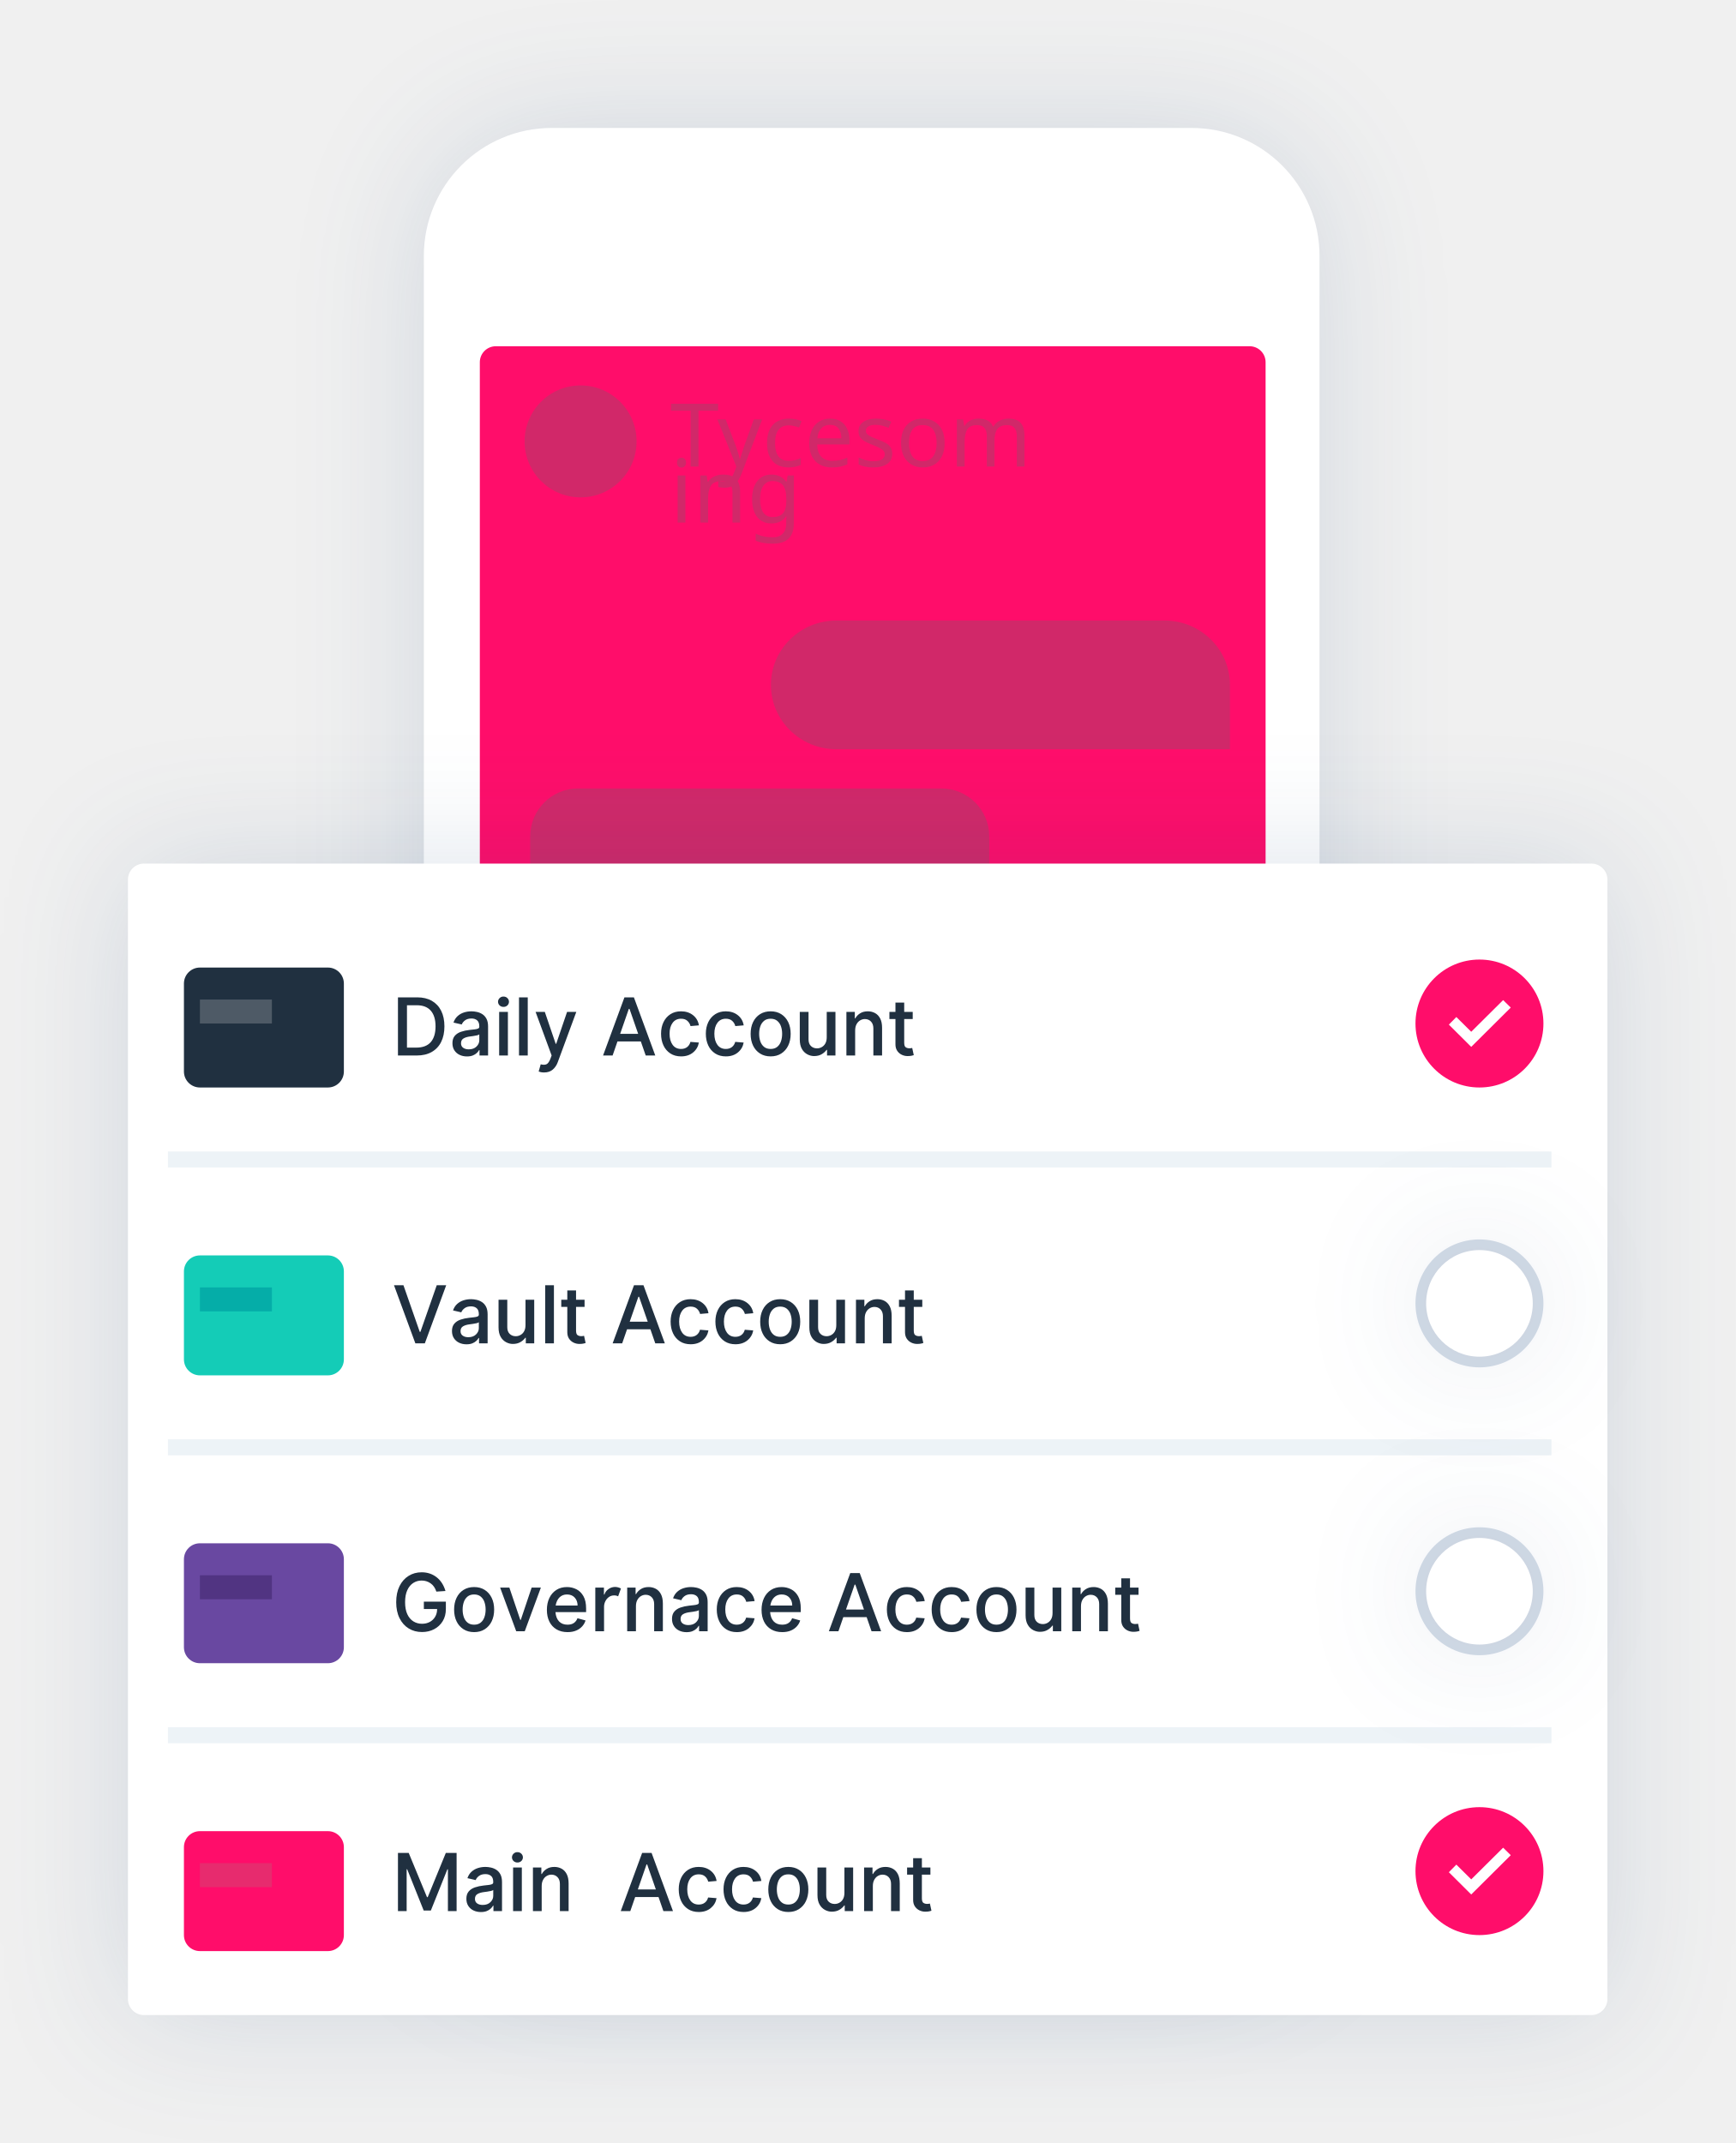
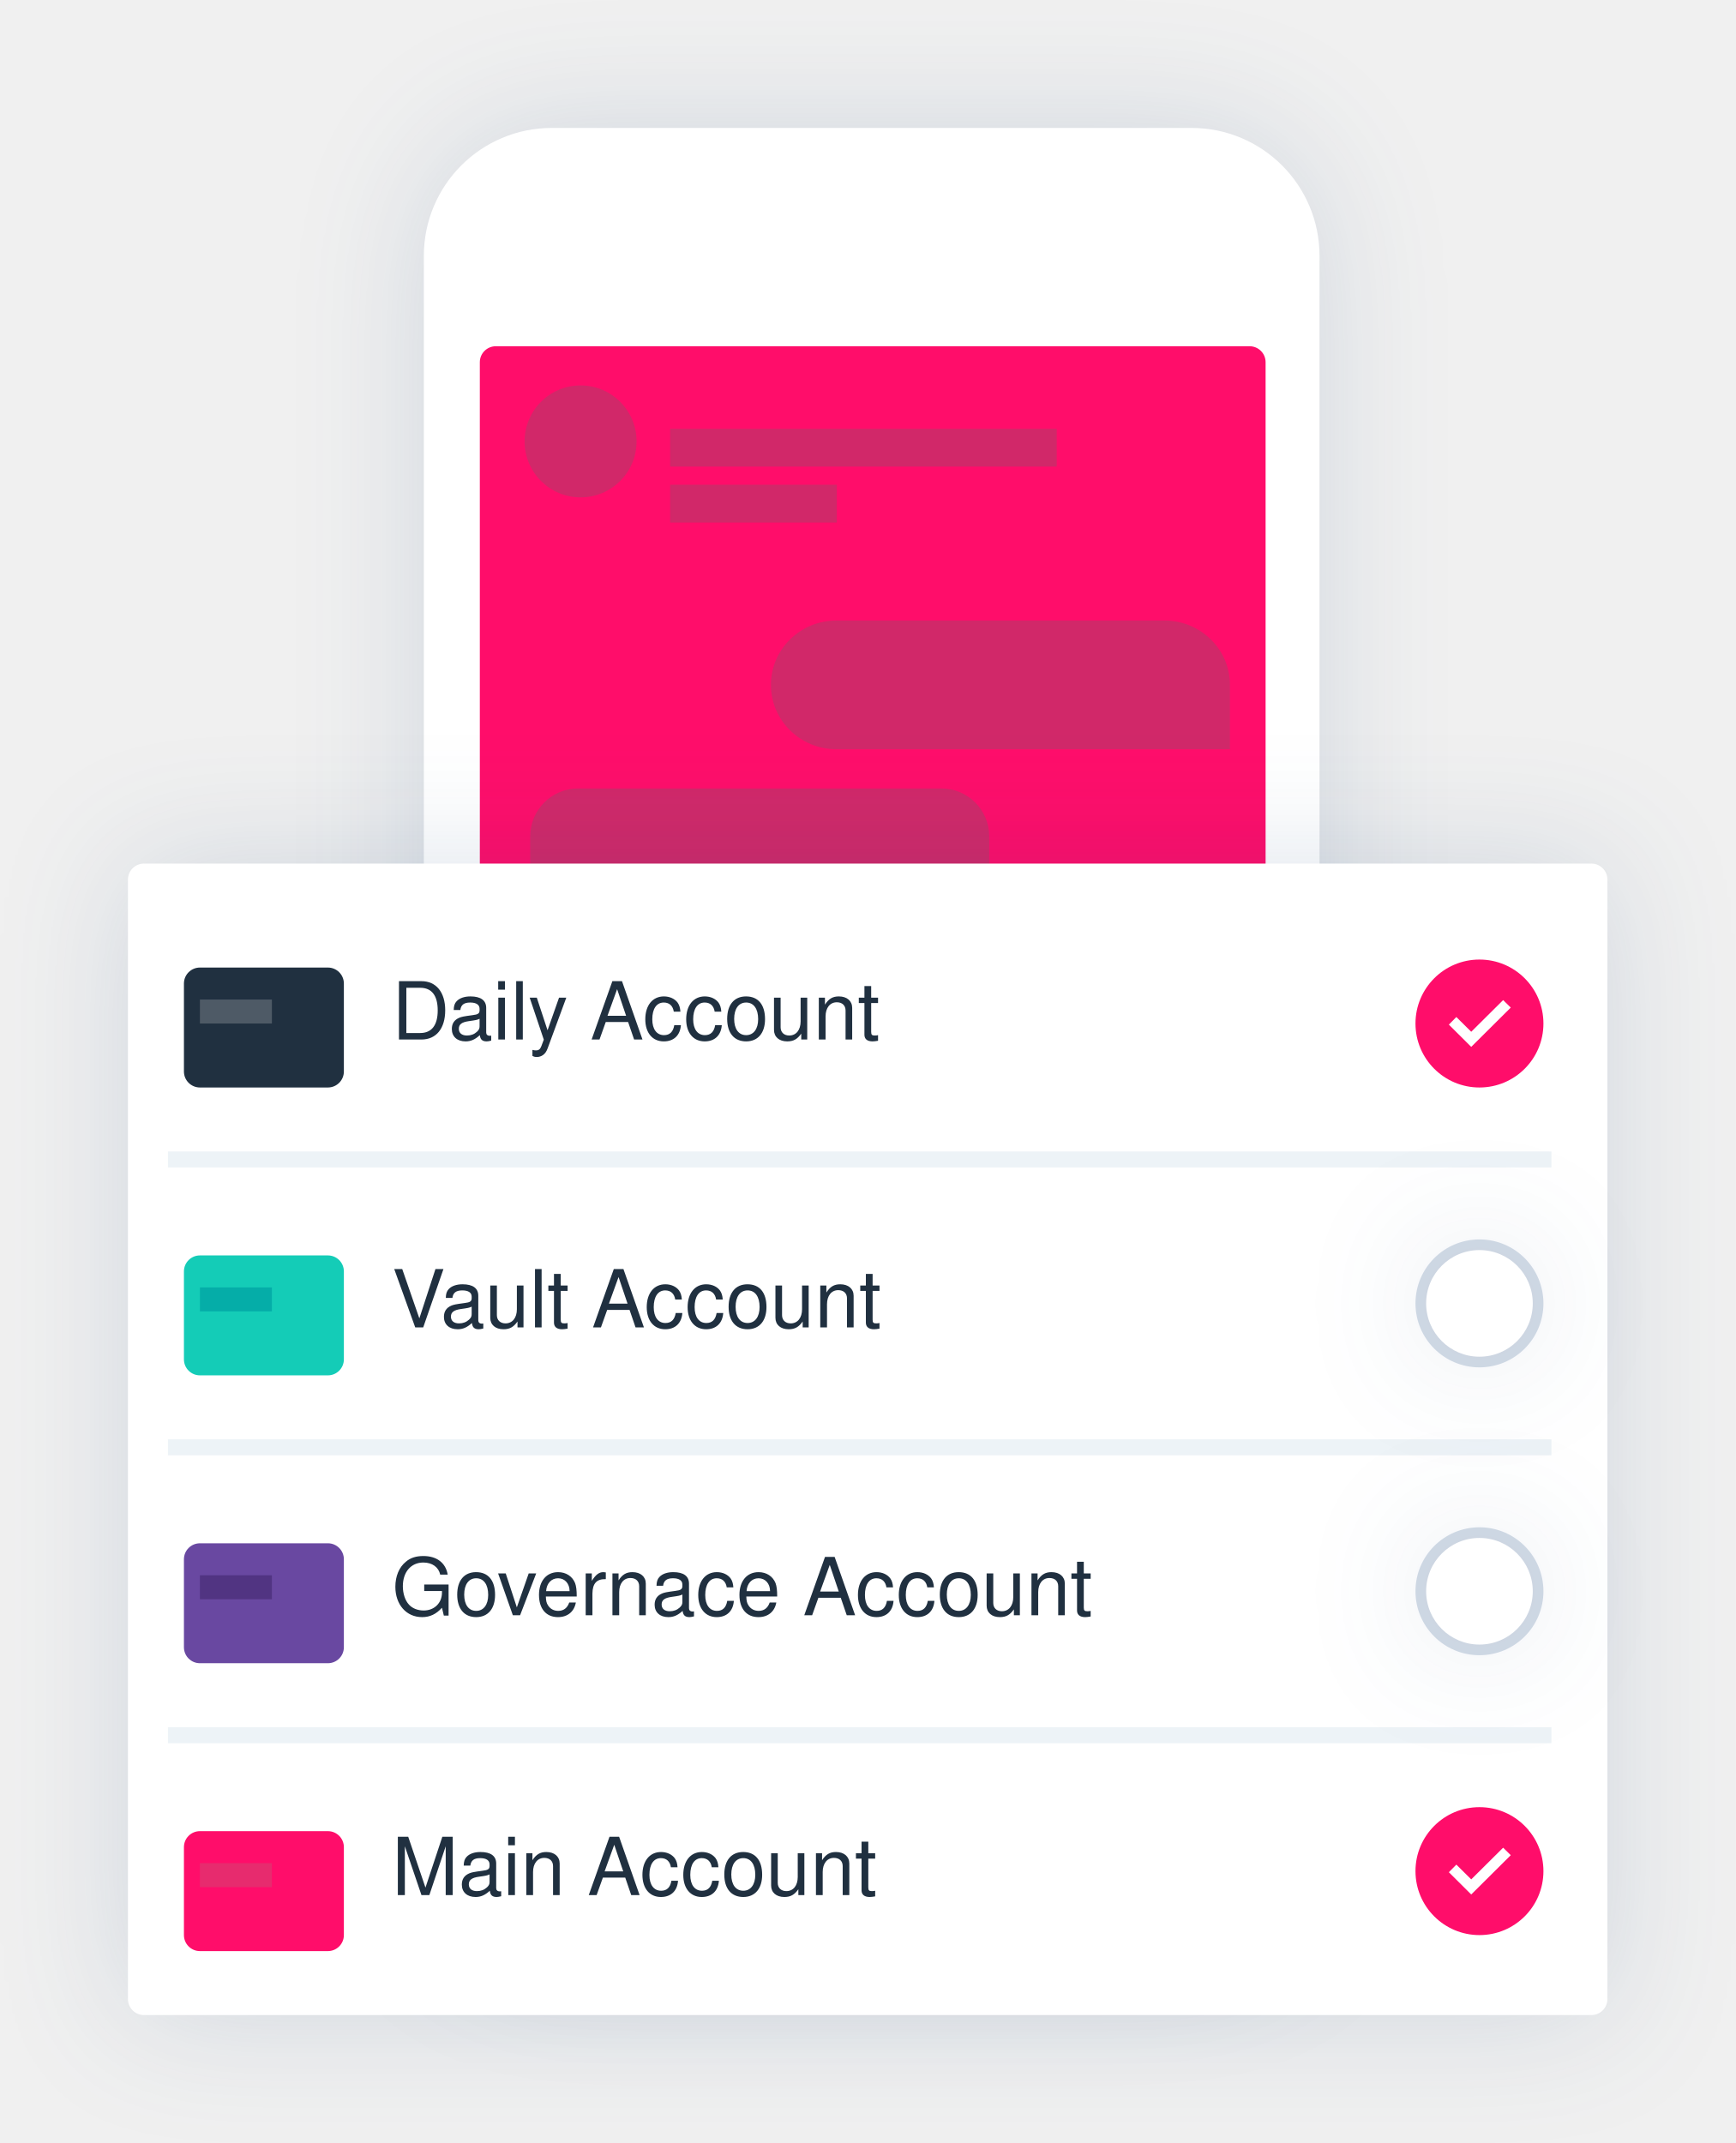
- <svg xmlns="http://www.w3.org/2000/svg" xmlns:xlink="http://www.w3.org/1999/xlink" width="217" height="268" viewBox="0 0 217 268">
+ <svg xmlns="http://www.w3.org/2000/svg" xmlns:xlink="http://www.w3.org/1999/xlink" viewBox="0 0 217 268" version="1.1">
  <defs>
-     <path id="b" d="M16 0h80c8.837 0 16 7.163 16 16v196.81c0 8.836-7.163 16-16 16H16c-8.837 0-16-7.164-16-16V16C0 7.163 7.163 0 16 0z" />
-     <filter id="a" width="142.9%" height="121%" x="-21.4%" y="-10.5%" filterUnits="objectBoundingBox">
-       <feOffset in="SourceAlpha" result="shadowOffsetOuter1" />
-       <feGaussianBlur in="shadowOffsetOuter1" result="shadowBlurOuter1" stdDeviation="8" />
-       <feColorMatrix in="shadowBlurOuter1" values="0 0 0 0 0.106 0 0 0 0 0.267 0 0 0 0 0.475 0 0 0 0.15 0" />
+     <path d="M16,0 L96,0 C104.837,6.22518934e-15 112,7.163 112,16 L112,212.81 C112,221.646 104.837,228.81 96,228.81 L16,228.81 C7.163,228.81 1.082166e-15,221.646 0,212.81 L0,16 C-1.082166e-15,7.163 7.163,1.623249e-15 16,0 Z" id="path-1" />
+     <filter x="-21.4%" y="-10.5%" width="142.9%" height="121.0%" filterUnits="objectBoundingBox" id="filter-2">
+       <feOffset dx="0" dy="0" in="SourceAlpha" result="shadowOffsetOuter1" />
+       <feGaussianBlur stdDeviation="8" in="shadowOffsetOuter1" result="shadowBlurOuter1" />
+       <feColorMatrix values="0 0 0 0 0.106   0 0 0 0 0.267   0 0 0 0 0.475  0 0 0 0.15 0" type="matrix" in="shadowBlurOuter1" />
    </filter>
-     <rect id="d" width="185" height="144" rx="2" />
-     <filter id="c" width="125.9%" height="133.3%" x="-13%" y="-16.7%" filterUnits="objectBoundingBox">
-       <feOffset in="SourceAlpha" result="shadowOffsetOuter1" />
-       <feGaussianBlur in="shadowOffsetOuter1" result="shadowBlurOuter1" stdDeviation="8" />
-       <feColorMatrix in="shadowBlurOuter1" values="0 0 0 0 0.106 0 0 0 0 0.267 0 0 0 0 0.475 0 0 0 0.15 0" />
+     <rect id="path-3" x="0" y="0" width="185" height="144" rx="2" />
+     <filter x="-13.0%" y="-16.7%" width="125.9%" height="133.3%" filterUnits="objectBoundingBox" id="filter-4">
+       <feOffset dx="0" dy="0" in="SourceAlpha" result="shadowOffsetOuter1" />
+       <feGaussianBlur stdDeviation="8" in="shadowOffsetOuter1" result="shadowBlurOuter1" />
+       <feColorMatrix values="0 0 0 0 0.106   0 0 0 0 0.267   0 0 0 0 0.475  0 0 0 0.15 0" type="matrix" in="shadowBlurOuter1" />
    </filter>
-     <rect id="f" width="13.333" height="13.333" x="1.333" y="1.333" rx="6.667" />
-     <filter id="e" width="460%" height="460%" x="-180%" y="-180%" filterUnits="objectBoundingBox">
-       <feOffset in="SourceAlpha" result="shadowOffsetOuter1" />
-       <feGaussianBlur in="shadowOffsetOuter1" result="shadowBlurOuter1" stdDeviation="8" />
-       <feColorMatrix in="shadowBlurOuter1" values="0 0 0 0 0.106 0 0 0 0 0.267 0 0 0 0 0.475 0 0 0 0.15 0" />
+     <rect id="path-5" x="1.333" y="1.333" width="13.333" height="13.333" rx="6.667" />
+     <filter x="-180.0%" y="-180.0%" width="460.0%" height="460.0%" filterUnits="objectBoundingBox" id="filter-6">
+       <feOffset dx="0" dy="0" in="SourceAlpha" result="shadowOffsetOuter1" />
+       <feGaussianBlur stdDeviation="8" in="shadowOffsetOuter1" result="shadowBlurOuter1" />
+       <feColorMatrix values="0 0 0 0 0.106   0 0 0 0 0.267   0 0 0 0 0.475  0 0 0 0.15 0" type="matrix" in="shadowBlurOuter1" />
    </filter>
-     <rect id="h" width="13.333" height="13.333" x="1.333" y="1.333" rx="6.667" />
-     <filter id="g" width="460%" height="460%" x="-180%" y="-180%" filterUnits="objectBoundingBox">
-       <feOffset in="SourceAlpha" result="shadowOffsetOuter1" />
-       <feGaussianBlur in="shadowOffsetOuter1" result="shadowBlurOuter1" stdDeviation="8" />
-       <feColorMatrix in="shadowBlurOuter1" values="0 0 0 0 0.106 0 0 0 0 0.267 0 0 0 0 0.475 0 0 0 0.15 0" />
+     <rect id="path-7" x="1.333" y="1.333" width="13.333" height="13.333" rx="6.667" />
+     <filter x="-180.0%" y="-180.0%" width="460.0%" height="460.0%" filterUnits="objectBoundingBox" id="filter-8">
+       <feOffset dx="0" dy="0" in="SourceAlpha" result="shadowOffsetOuter1" />
+       <feGaussianBlur stdDeviation="8" in="shadowOffsetOuter1" result="shadowBlurOuter1" />
+       <feColorMatrix values="0 0 0 0 0.106   0 0 0 0 0.267   0 0 0 0 0.475  0 0 0 0.15 0" type="matrix" in="shadowBlurOuter1" />
    </filter>
  </defs>
-   <g fill="none" fill-rule="evenodd">
-     <path fill="#D8D8D8" stroke="#979797" d="M103.2 90h5.3v1h-5.3z" />
-     <g transform="translate(53 16)">
-       <use fill="#000" filter="url(#a)" xlink:href="#b" />
-       <use fill="#FFF" xlink:href="#b" />
-     </g>
-     <path fill="#FF0D6A" d="M62 43.3h94.258a2 2 0 0 1 2 2v170.528a2 2 0 0 1-2 2H62a2 2 0 0 1-2-2V45.3a2 2 0 0 1 2-2z" />
-     <path fill="#D12869" d="M72.3 188.2h45.4a6 6 0 0 1 6 6v4.1a6 6 0 0 1-6 6H66.3v-10.1a6 6 0 0 1 6-6zM72.3 98.6h45.4a6 6 0 0 1 6 6v35.6a6 6 0 0 1-6 6H66.3v-41.6a6 6 0 0 1 6-6zM145.6 151.1c4.529 0 8.2 3.526 8.2 7.875V182.6h-49.2c-4.529 0-8.2-3.526-8.2-7.875v-15.75c0-4.35 3.671-7.875 8.2-7.875h41zM145.6 77.6c4.529 0 8.2 3.604 8.2 8.05v8.05h-49.2c-4.529 0-8.2-3.604-8.2-8.05 0-4.446 3.671-8.05 8.2-8.05h41z" />
-     <g fill="#D12869" transform="translate(65.6 48.2)">
-       <circle cx="7" cy="7" r="7" />
-       <text font-family="BLOKKNeue-Regular, BLOKK Neue" font-size="11">
-         <tspan x="18.2" y="10.15">Tycesom</tspan>
-         <tspan x="18.2" y="17.15">ing</tspan>
-       </text>
-     </g>
-     <g>
-       <g transform="translate(16 108)">
-         <use fill="#000" filter="url(#c)" xlink:href="#d" />
-         <use fill="#FFF" xlink:href="#d" />
-       </g>
-       <path stroke="#EDF3F7" stroke-linecap="square" stroke-width="2" d="M22 181h171M22 145h171M22 217h171" />
-       <g transform="translate(177 226)">
-         <rect width="16" height="16" fill="#FF0D6A" rx="8" />
-         <rect width="13.333" height="13.333" x="1.333" y="1.333" rx="6.667" />
-       </g>
-       <path fill="#FFF" d="M188.914 232.007l-4.943 4.914-2.798-2.784.937-.951 1.861 1.846 3.991-3.963z" />
-       <g transform="translate(177 120)">
-         <rect width="16" height="16" fill="#FF0D6A" rx="8" />
-         <rect width="13.333" height="13.333" x="1.333" y="1.333" rx="6.667" />
-       </g>
-       <path fill="#FFF" d="M188.914 126.007l-4.943 4.914-2.798-2.784.937-.951 1.861 1.846 3.991-3.963z" />
-       <g transform="translate(177 191)">
-         <rect width="16" height="16" fill="#D3DCE6" rx="8" />
-         <use fill="#000" filter="url(#e)" xlink:href="#f" />
-         <use fill="#FFF" xlink:href="#f" />
-       </g>
-       <g transform="translate(177 155)">
-         <rect width="16" height="16" fill="#D3DCE6" rx="8" />
-         <use fill="#000" filter="url(#g)" xlink:href="#h" />
-         <use fill="#FFF" xlink:href="#h" />
-       </g>
-       <path fill="#203040" d="M52.11 132h-2.347v-7.273h2.415c.708 0 1.315.145 1.822.435.507.29.895.706 1.167 1.247.27.54.406 1.189.406 1.944 0 .758-.137 1.409-.41 1.953a2.906 2.906 0 0 1-1.184 1.255c-.516.293-1.139.439-1.868.439zm.004-6.286H50.89v5.299h1.161c.808 0 1.411-.229 1.812-.686.4-.457.6-1.115.6-1.974 0-.852-.198-1.505-.593-1.958-.396-.454-.98-.68-1.755-.68zM59.96 132v-.678h-.05a1.485 1.485 0 0 1-.282.358 1.55 1.55 0 0 1-.496.311c-.203.084-.45.126-.738.126-.336 0-.642-.064-.916-.193a1.567 1.567 0 0 1-.657-.567c-.164-.248-.245-.549-.245-.902 0-.38.096-.685.289-.912.193-.228.453-.398.78-.51.326-.112.687-.19 1.083-.233.208-.026.404-.048.587-.065.184-.018.333-.05.448-.096.115-.046.172-.124.172-.233v-.046c0-.353-.09-.605-.272-.758-.18-.153-.415-.23-.701-.23-.336 0-.606.077-.81.23-.203.153-.34.325-.412.517l-1.033-.238c.114-.332.285-.601.513-.808.229-.207.493-.359.792-.455.3-.096.614-.144.943-.144.22 0 .45.026.69.079.24.052.466.146.677.282.21.136.382.328.513.577.132.249.197.57.197.962V132H59.96zm-.025-1.903v-.743c-.04.048-.135.09-.284.125-.15.035-.308.064-.478.087-.169.022-.305.04-.406.055-.327.04-.595.122-.805.245-.21.123-.314.325-.314.607 0 .246.09.434.272.563.18.129.413.193.697.193.408 0 .73-.115.965-.346.235-.23.353-.493.353-.786zm3.026-4.177a.668.668 0 0 1-.494-.191.629.629 0 0 1 0-.902.655.655 0 0 1 .494-.2c.2 0 .365.067.493.2a.629.629 0 0 1 0 .902.668.668 0 0 1-.493.191zm.55.625V132h-1.094v-5.455h1.094zm2.482-1.818V132h-1.094v-7.273h1.094zm2.838 7.667l.149-.398-2.007-5.45h1.154l1.36 3.99h.064l1.36-3.99h1.155l-2.326 6.303a2.171 2.171 0 0 1-.622.914c-.277.238-.638.357-1.083.357-.147 0-.279-.012-.396-.035a1.452 1.452 0 0 1-.282-.082l.256-.902c.317.08.564.074.742-.018.177-.092.336-.322.476-.689zm7.773-.394H75.41l2.674-7.273h1.182L81.94 132h-1.196l-.611-1.761h-2.92l-.61 1.761zm2.028-5.831l-1.083 3.118h2.251l-1.083-3.118h-.085zm8.764 2.06l-1.048.092a1.304 1.304 0 0 0-.387-.65c-.194-.18-.46-.27-.795-.27-.452 0-.805.17-1.058.512-.254.34-.38.794-.38 1.36 0 .575.125 1.037.376 1.385.25.348.605.522 1.062.522.303 0 .556-.079.758-.236.202-.158.34-.374.414-.649l1.054.086c-.09.502-.332.915-.726 1.24-.394.326-.894.49-1.5.49-.516 0-.961-.122-1.335-.363a2.373 2.373 0 0 1-.865-1.003c-.203-.428-.304-.918-.304-1.472 0-.545.103-1.028.307-1.45.205-.42.494-.75.867-.99.373-.239.812-.359 1.32-.359.593 0 1.094.16 1.501.48.407.32.654.744.739 1.275zm5.6 0l-1.048.092a1.304 1.304 0 0 0-.387-.65c-.194-.18-.459-.27-.795-.27-.452 0-.805.17-1.058.512-.254.34-.38.794-.38 1.36 0 .575.125 1.037.376 1.385.251.348.605.522 1.062.522.303 0 .556-.079.758-.236.202-.158.34-.374.414-.649l1.054.086c-.09.502-.332.915-.726 1.24-.394.326-.894.49-1.5.49-.516 0-.961-.122-1.335-.363a2.373 2.373 0 0 1-.865-1.003c-.202-.428-.304-.918-.304-1.472 0-.545.103-1.028.308-1.45.204-.42.493-.75.866-.99.373-.239.813-.359 1.32-.359.593 0 1.094.16 1.501.48.408.32.654.744.739 1.275zm3.37 3.881c-.507 0-.948-.118-1.323-.355a2.365 2.365 0 0 1-.872-.989c-.206-.423-.308-.914-.308-1.476 0-.56.102-1.052.308-1.475.206-.423.497-.752.872-.987.375-.236.816-.354 1.323-.354s.947.118 1.321.354c.374.235.665.564.872.987.207.423.31.914.31 1.475 0 .562-.103 1.053-.31 1.476a2.381 2.381 0 0 1-.872.989c-.374.237-.814.355-1.32.355zm0-.93c.331 0 .604-.086.817-.256.213-.17.37-.399.47-.685.101-.287.151-.603.151-.949 0-.343-.05-.658-.15-.944a1.495 1.495 0 0 0-.471-.687c-.213-.172-.486-.258-.817-.258-.334 0-.607.086-.818.258a1.5 1.5 0 0 0-.47.687c-.1.286-.15.601-.15.944 0 .346.05.662.15.949.101.286.258.515.47.685.211.17.484.256.818.256zm7.014-1.467v-3.168h1.09V132h-1.051v-.707h-.057a1.984 1.984 0 0 1-.606.54c-.261.159-.583.238-.964.238-.277 0-.553-.07-.827-.211a1.702 1.702 0 0 1-.684-.668c-.18-.304-.271-.704-.271-1.198v-3.449h1.093v3.43c0 .365.1.645.3.839.2.194.454.291.762.291.206 0 .402-.05.588-.153a1.16 1.16 0 0 0 .453-.46c.116-.204.174-.464.174-.779zm3.554-.834V132h-1.094v-5.455h1.052v.814h.056c.138-.254.338-.464.602-.632.264-.169.587-.253.968-.253.33 0 .629.073.898.217.27.144.485.37.645.675.16.305.24.7.24 1.186V132h-1.09v-3.391c0-.365-.1-.65-.3-.858-.2-.207-.455-.31-.762-.31-.206 0-.402.054-.588.163-.186.109-.337.27-.453.483-.116.213-.174.477-.174.792zm7.198-2.334v.895h-1.065v2.948c0 .308.065.503.195.586.13.083.28.124.448.124a1.388 1.388 0 0 0 .358-.043l.196.899a2.045 2.045 0 0 1-.28.074c-.133.029-.3.043-.501.043-.254 0-.496-.056-.727-.167a1.401 1.401 0 0 1-.564-.493c-.146-.218-.219-.487-.219-.807v-3.164h-.756v-.895h.756v-1.164h1.094v1.164h1.065zM50.449 160.727l2.038 5.831h.085l2.042-5.83h1.183L53.123 168H51.94l-2.674-7.273h1.183zM59.902 168v-.678h-.05a1.485 1.485 0 0 1-.282.358 1.55 1.55 0 0 1-.495.311c-.204.084-.45.126-.74.126-.335 0-.64-.064-.915-.193a1.567 1.567 0 0 1-.657-.567c-.164-.248-.245-.549-.245-.902 0-.38.096-.685.29-.912.192-.228.452-.398.779-.51.326-.112.687-.19 1.083-.233.208-.026.404-.048.587-.065.184-.018.333-.05.448-.096.115-.046.172-.124.172-.233v-.046c0-.353-.09-.605-.272-.758-.18-.153-.414-.23-.7-.23-.337 0-.607.077-.81.23-.204.153-.341.325-.412.517l-1.034-.238c.114-.332.285-.601.513-.808.229-.207.493-.359.792-.455.3-.096.614-.144.943-.144.22 0 .45.026.69.079.241.052.467.146.677.282.21.136.382.328.513.577.132.249.197.57.197.962V168h-1.072zm-.025-1.903v-.743c-.04.048-.135.09-.284.125-.15.035-.308.064-.478.087-.169.022-.304.04-.406.055-.327.04-.595.122-.805.245-.209.123-.314.325-.314.607 0 .246.09.434.272.563.181.129.414.193.698.193.407 0 .728-.115.964-.346.235-.23.353-.493.353-.786zm5.835-.384v-3.168h1.09V168H65.75v-.707h-.057a1.984 1.984 0 0 1-.606.54c-.261.159-.583.238-.964.238-.277 0-.553-.07-.827-.211a1.702 1.702 0 0 1-.684-.668c-.18-.304-.271-.704-.271-1.198v-3.449h1.093v3.43c0 .365.1.645.3.839.2.194.454.291.762.291.206 0 .402-.05.588-.153a1.16 1.16 0 0 0 .453-.46c.116-.204.174-.464.174-.779zm3.554-4.986V168h-1.093v-7.273h1.093zm3.832 1.818v.895h-1.065v2.948c0 .308.065.503.195.586.13.083.28.124.447.124a1.388 1.388 0 0 0 .36-.043l.194.899a2.045 2.045 0 0 1-.28.074c-.133.029-.3.043-.5.043-.254 0-.496-.056-.727-.167a1.401 1.401 0 0 1-.565-.493c-.145-.218-.218-.487-.218-.807v-3.164h-.756v-.895h.756v-1.164h1.094v1.164h1.065zM77.8 168h-1.193l2.674-7.273h1.182L83.137 168H81.94l-.61-1.761h-2.92L77.8 168zm2.027-5.831l-1.083 3.118h2.252l-1.083-3.118h-.086zm8.765 2.06l-1.048.092a1.304 1.304 0 0 0-.387-.65c-.194-.18-.46-.27-.795-.27-.453 0-.805.17-1.059.512-.253.34-.38.794-.38 1.36 0 .575.126 1.037.377 1.385.25.348.605.522 1.062.522.303 0 .555-.079.758-.236.202-.158.34-.374.413-.649l1.055.086c-.09.502-.332.915-.726 1.24-.394.326-.894.49-1.5.49-.517 0-.962-.122-1.336-.363a2.373 2.373 0 0 1-.864-1.003c-.203-.428-.304-.918-.304-1.472 0-.545.102-1.028.307-1.45.205-.42.494-.75.867-.99.372-.239.812-.359 1.319-.359.594 0 1.095.16 1.502.48.407.32.653.744.739 1.275zm5.6 0l-1.048.092a1.304 1.304 0 0 0-.387-.65c-.194-.18-.46-.27-.795-.27-.453 0-.805.17-1.059.512-.253.34-.38.794-.38 1.36 0 .575.126 1.037.377 1.385.25.348.605.522 1.062.522.303 0 .555-.079.758-.236.202-.158.34-.374.414-.649l1.054.086c-.09.502-.332.915-.726 1.24-.394.326-.894.49-1.5.49-.516 0-.962-.122-1.336-.363a2.373 2.373 0 0 1-.864-1.003c-.203-.428-.304-.918-.304-1.472 0-.545.102-1.028.307-1.45.205-.42.494-.75.867-.99.373-.239.812-.359 1.319-.359.594 0 1.095.16 1.502.48.407.32.654.744.739 1.275zm3.37 3.881c-.507 0-.948-.118-1.323-.355a2.365 2.365 0 0 1-.872-.989c-.206-.423-.309-.914-.309-1.476 0-.56.103-1.052.31-1.475.205-.423.496-.752.871-.987.375-.236.816-.354 1.323-.354.506 0 .947.118 1.32.354.375.235.665.564.873.987.207.423.31.914.31 1.475 0 .562-.103 1.053-.31 1.476a2.381 2.381 0 0 1-.872.989c-.374.237-.815.355-1.321.355zm0-.93c.331 0 .603-.086.817-.256.213-.17.37-.399.47-.685.1-.287.151-.603.151-.949 0-.343-.05-.658-.15-.944a1.495 1.495 0 0 0-.471-.687c-.214-.172-.486-.258-.817-.258-.334 0-.607.086-.819.258a1.5 1.5 0 0 0-.468.687c-.101.286-.151.601-.151.944 0 .346.05.662.15.949.101.286.257.515.47.685.211.17.484.256.818.256zm7.013-1.467v-3.168h1.09V168h-1.05v-.707h-.057a1.984 1.984 0 0 1-.606.54c-.262.159-.583.238-.964.238-.277 0-.553-.07-.827-.211a1.702 1.702 0 0 1-.684-.668c-.181-.304-.272-.704-.272-1.198v-3.449h1.094v3.43c0 .365.1.645.3.839.2.194.454.291.762.291.206 0 .402-.05.588-.153a1.16 1.16 0 0 0 .452-.46c.116-.204.174-.464.174-.779zm3.555-.834V168h-1.094v-5.455h1.051v.814h.057c.137-.254.338-.464.602-.632.264-.169.587-.253.968-.253.329 0 .628.073.898.217.27.144.485.37.645.675.16.305.24.7.24 1.186V168h-1.09v-3.391c0-.365-.1-.65-.3-.858-.2-.207-.455-.31-.763-.31-.206 0-.401.054-.587.163-.186.109-.337.27-.453.483-.116.213-.174.477-.174.792zm7.198-2.334v.895h-1.065v2.948c0 .308.065.503.195.586.13.083.28.124.448.124a1.388 1.388 0 0 0 .358-.043l.196.899a2.045 2.045 0 0 1-.281.074c-.133.029-.3.043-.5.043-.254 0-.496-.056-.727-.167a1.401 1.401 0 0 1-.565-.493c-.145-.218-.218-.487-.218-.807v-3.164h-.756v-.895h.756v-1.164h1.094v1.164h1.065zM55.754 200.3v.92c0 .584-.132 1.092-.396 1.523-.264.43-.62.765-1.07 1.001-.45.237-.956.355-1.517.355-.625 0-1.18-.149-1.665-.447-.486-.298-.867-.726-1.145-1.284-.279-.557-.418-1.224-.418-2 0-.78.138-1.448.414-2.005.276-.558.654-.986 1.135-1.286.48-.3 1.025-.45 1.633-.45.715 0 1.336.205 1.863.613.526.409.899.985 1.117 1.728l-1.14.075c-.15-.46-.39-.805-.721-1.036a1.911 1.911 0 0 0-1.119-.346c-.386 0-.735.1-1.047.3-.313.2-.562.5-.746.9-.185.4-.277.902-.277 1.506s.093 1.105.279 1.504c.185.399.438.698.758.897.32.199.68.298 1.08.298.364 0 .688-.077.972-.23.284-.155.508-.37.671-.649.164-.278.246-.6.246-.968h-1.659v-.92h2.752zm3.534 3.81c-.507 0-.948-.118-1.323-.355a2.365 2.365 0 0 1-.872-.989c-.206-.423-.309-.914-.309-1.476 0-.56.103-1.052.309-1.475.206-.423.497-.752.872-.987.375-.236.816-.354 1.323-.354.506 0 .947.118 1.32.354.375.235.665.564.872.987.208.423.311.914.311 1.475 0 .562-.103 1.053-.31 1.476a2.381 2.381 0 0 1-.872.989c-.374.237-.815.355-1.321.355zm0-.93c.331 0 .603-.086.816-.256.213-.17.37-.399.47-.685.102-.287.152-.603.152-.949 0-.343-.05-.658-.151-.944a1.495 1.495 0 0 0-.47-.687c-.214-.172-.486-.258-.817-.258-.334 0-.607.086-.819.258a1.5 1.5 0 0 0-.469.687c-.1.286-.15.601-.15.944 0 .346.05.662.15.949.101.286.257.515.47.685.211.17.484.256.818.256zm8.345-4.635L65.619 204H64.55l-2.01-5.455h1.155l1.367 4.042h.057l1.36-4.042h1.154zm3.338 5.565c-.533 0-.993-.114-1.38-.343a2.28 2.28 0 0 1-.893-.967c-.208-.417-.312-.907-.312-1.47 0-.56.101-1.053.305-1.481.204-.429.494-.765.87-1.009.377-.244.823-.366 1.339-.366.419 0 .81.092 1.174.274.363.182.656.47.88.863.224.393.336.907.336 1.541v.458h-3.832c.043.504.193.892.451 1.163s.61.407 1.058.407c.332 0 .6-.073.803-.219.203-.145.35-.341.44-.587l1.009.277c-.076.26-.21.501-.405.724a2.08 2.08 0 0 1-.753.534c-.308.134-.671.201-1.09.201zm-.075-4.709c-.371 0-.682.121-.93.362-.249.242-.41.582-.483 1.02h2.741c0-.396-.118-.725-.355-.988-.236-.262-.56-.394-.973-.394zm6.751-.745l-.352.976a1.25 1.25 0 0 0-.186-.073.978.978 0 0 0-.3-.04c-.26 0-.485.069-.675.207-.19.139-.336.315-.44.53a1.528 1.528 0 0 0-.16.658V204H74.44v-5.455h1.08v.86h.064c.078-.27.245-.494.5-.673a1.41 1.41 0 0 1 1.236-.21c.133.04.242.084.327.134zm1.875 2.223V204h-1.094v-5.455h1.051v.814h.057c.138-.254.338-.464.602-.632.264-.169.587-.253.968-.253.329 0 .628.073.898.217.27.144.485.37.645.675.16.305.24.7.24 1.186V204h-1.09v-3.391c0-.365-.1-.65-.3-.858-.2-.207-.455-.31-.762-.31-.206 0-.402.054-.588.163-.186.109-.337.27-.453.483-.116.213-.174.477-.174.792zM87.416 204v-.678h-.05a1.485 1.485 0 0 1-.282.358 1.55 1.55 0 0 1-.495.311c-.204.084-.45.126-.739.126-.336 0-.641-.064-.916-.193a1.567 1.567 0 0 1-.657-.567c-.163-.248-.245-.549-.245-.902 0-.38.096-.685.29-.912.192-.228.452-.398.779-.51.327-.112.688-.19 1.083-.233.208-.026.404-.048.588-.065.183-.018.332-.05.447-.096.115-.046.172-.124.172-.233v-.046c0-.353-.09-.605-.271-.758-.181-.153-.415-.23-.702-.23-.336 0-.606.077-.81.23-.203.153-.34.325-.411.517l-1.034-.238c.114-.332.285-.601.513-.808.229-.207.493-.359.792-.455.3-.096.614-.144.943-.144.22 0 .45.026.69.079.241.052.467.146.677.282.211.136.382.328.514.577.13.249.197.57.197.962V204h-1.073zm-.025-1.903v-.743c-.04.048-.135.09-.284.125-.149.035-.308.064-.477.087-.17.022-.305.04-.407.055-.327.04-.595.122-.804.245-.21.123-.315.325-.315.607 0 .246.091.434.272.563.181.129.414.193.698.193.407 0 .728-.115.964-.346.236-.23.353-.493.353-.786zm6.971-1.868l-1.047.092a1.304 1.304 0 0 0-.387-.65c-.195-.18-.46-.27-.796-.27-.452 0-.805.17-1.058.512-.253.34-.38.794-.38 1.36 0 .575.125 1.037.376 1.385.251.348.605.522 1.062.522.303 0 .556-.079.758-.236.203-.158.34-.374.414-.649l1.055.086c-.09.502-.332.915-.727 1.24-.394.326-.894.49-1.5.49-.516 0-.961-.122-1.335-.363a2.373 2.373 0 0 1-.865-1.003c-.202-.428-.303-.918-.303-1.472 0-.545.102-1.028.307-1.45.205-.42.493-.75.866-.99.373-.239.813-.359 1.32-.359.594 0 1.094.16 1.502.48.407.32.653.744.738 1.275zm3.452 3.881c-.533 0-.993-.114-1.38-.343a2.28 2.28 0 0 1-.893-.967c-.208-.417-.312-.907-.312-1.47 0-.56.101-1.053.305-1.481.204-.429.494-.765.87-1.009.377-.244.823-.366 1.339-.366.419 0 .81.092 1.174.274.363.182.657.47.88.863.224.393.336.907.336 1.541v.458H96.3c.043.504.193.892.451 1.163s.61.407 1.058.407c.332 0 .6-.073.803-.219.204-.145.35-.341.44-.587l1.009.277c-.076.26-.21.501-.405.724a2.08 2.08 0 0 1-.753.534c-.308.134-.671.201-1.09.201zm-.075-4.709c-.371 0-.681.121-.93.362-.249.242-.41.582-.483 1.02h2.741c0-.396-.118-.725-.355-.988-.236-.262-.56-.394-.973-.394zm7.103 4.599h-1.194l2.674-7.273h1.183l2.674 7.273h-1.197l-.61-1.761h-2.92l-.61 1.761zm2.027-5.831l-1.083 3.118h2.252l-1.083-3.118h-.086zm8.765 2.06l-1.048.092a1.304 1.304 0 0 0-.387-.65c-.194-.18-.46-.27-.796-.27-.452 0-.805.17-1.058.512-.253.34-.38.794-.38 1.36 0 .575.126 1.037.377 1.385.25.348.604.522 1.061.522.303 0 .556-.079.759-.236.202-.158.34-.374.413-.649l1.055.086c-.09.502-.332.915-.726 1.24-.394.326-.895.49-1.5.49-.517 0-.962-.122-1.336-.363a2.373 2.373 0 0 1-.865-1.003c-.202-.428-.303-.918-.303-1.472 0-.545.102-1.028.307-1.45.205-.42.494-.75.867-.99.372-.239.812-.359 1.319-.359.594 0 1.095.16 1.502.48.407.32.653.744.739 1.275zm5.6 0l-1.048.092a1.304 1.304 0 0 0-.387-.65c-.194-.18-.46-.27-.795-.27-.453 0-.805.17-1.059.512-.253.34-.38.794-.38 1.36 0 .575.126 1.037.377 1.385.25.348.605.522 1.062.522.303 0 .555-.079.758-.236.202-.158.34-.374.413-.649l1.055.086c-.09.502-.332.915-.726 1.24-.394.326-.894.49-1.5.49-.517 0-.962-.122-1.336-.363a2.373 2.373 0 0 1-.864-1.003c-.203-.428-.304-.918-.304-1.472 0-.545.102-1.028.307-1.45.205-.42.494-.75.867-.99.373-.239.812-.359 1.319-.359.594 0 1.095.16 1.502.48.407.32.653.744.739 1.275zm3.37 3.881c-.507 0-.948-.118-1.323-.355a2.365 2.365 0 0 1-.872-.989c-.206-.423-.309-.914-.309-1.476 0-.56.103-1.052.31-1.475.205-.423.496-.752.87-.987.376-.236.817-.354 1.324-.354.506 0 .947.118 1.32.354.375.235.665.564.873.987.207.423.31.914.31 1.475 0 .562-.103 1.053-.31 1.476a2.381 2.381 0 0 1-.872.989c-.374.237-.815.355-1.321.355zm0-.93c.331 0 .603-.086.816-.256.214-.17.37-.399.471-.685.1-.287.15-.603.15-.949 0-.343-.05-.658-.15-.944a1.495 1.495 0 0 0-.47-.687c-.214-.172-.486-.258-.817-.258-.334 0-.607.086-.819.258a1.5 1.5 0 0 0-.469.687c-.1.286-.15.601-.15.944 0 .346.05.662.15.949.101.286.257.515.47.685.211.17.484.256.818.256zm7.013-1.467v-3.168h1.09V204h-1.05v-.707h-.058a1.984 1.984 0 0 1-.605.54c-.262.159-.583.238-.964.238-.277 0-.553-.07-.828-.211a1.702 1.702 0 0 1-.683-.668c-.181-.304-.272-.704-.272-1.198v-3.449h1.094v3.43c0 .365.1.645.3.839.2.194.454.291.762.291.206 0 .402-.05.587-.153a1.16 1.16 0 0 0 .453-.46c.116-.204.174-.464.174-.779zm3.555-.834V204h-1.094v-5.455h1.051v.814h.057c.137-.254.338-.464.602-.632.264-.169.587-.253.968-.253.329 0 .628.073.898.217.27.144.485.37.645.675.16.305.24.7.24 1.186V204h-1.09v-3.391c0-.365-.1-.65-.3-.858-.201-.207-.455-.31-.763-.31-.206 0-.402.054-.587.163-.186.109-.337.27-.453.483-.116.213-.174.477-.174.792zm7.198-2.334v.895h-1.065v2.948c0 .308.065.503.195.586.13.083.28.124.447.124a1.388 1.388 0 0 0 .36-.043l.194.899a2.045 2.045 0 0 1-.28.074c-.133.029-.3.043-.5.043-.254 0-.496-.056-.727-.167a1.401 1.401 0 0 1-.565-.493c-.145-.218-.218-.487-.218-.807v-3.164h-.756v-.895h.756v-1.164h1.094v1.164h1.065zM49.763 231.727h1.346l2.287 5.53h.086l2.265-5.53h1.35V239H56.01v-5.224h-.068l-2.066 5.15h-.895l-2.063-5.157h-.068V239h-1.087v-7.273zM61.703 239v-.678h-.05a1.485 1.485 0 0 1-.283.358 1.55 1.55 0 0 1-.495.311c-.204.084-.45.126-.739.126-.336 0-.641-.064-.916-.193a1.567 1.567 0 0 1-.657-.567c-.163-.248-.245-.549-.245-.902 0-.38.097-.685.29-.912.193-.228.452-.398.78-.51.326-.112.687-.19 1.082-.233.209-.026.404-.048.588-.065.183-.018.333-.05.447-.096.115-.046.173-.124.173-.233v-.046c0-.353-.091-.605-.272-.758-.181-.153-.415-.23-.701-.23-.337 0-.607.077-.81.23-.204.153-.341.325-.412.517l-1.033-.238c.113-.332.284-.601.513-.808.228-.207.492-.359.792-.455.3-.096.613-.144.942-.144.22 0 .45.026.691.079.24.052.466.146.677.282.21.136.381.328.513.577.131.249.197.57.197.962V239h-1.073zm-.025-1.903v-.743c-.04.048-.135.09-.285.125-.149.035-.308.064-.477.087-.17.022-.305.04-.407.055-.326.04-.595.122-.804.245-.21.123-.314.325-.314.607 0 .246.09.434.271.563.181.129.414.193.698.193.407 0 .729-.115.964-.346.236-.23.354-.493.354-.786zm3.025-4.177a.668.668 0 0 1-.493-.191.629.629 0 0 1 0-.902.655.655 0 0 1 .493-.2c.201 0 .366.067.494.2a.629.629 0 0 1 0 .902.668.668 0 0 1-.494.191zm.55.625V239H64.16v-5.455h1.094zm2.483 2.334V239h-1.094v-5.455h1.051v.814h.057c.137-.254.338-.464.602-.632.264-.169.586-.253.968-.253.329 0 .628.073.898.217.27.144.485.37.645.675.16.305.24.7.24 1.186V239h-1.09v-3.391c0-.365-.1-.65-.301-.858-.2-.207-.454-.31-.762-.31-.206 0-.402.054-.587.163-.186.109-.337.27-.453.483-.116.213-.174.477-.174.792zM78.816 239h-1.194l2.674-7.273h1.183L84.153 239h-1.197l-.61-1.761h-2.92l-.61 1.761zm2.027-5.831l-1.083 3.118h2.251l-1.083-3.118h-.085zm8.764 2.06l-1.047.092a1.304 1.304 0 0 0-.387-.65c-.195-.18-.46-.27-.796-.27-.452 0-.805.17-1.058.512-.253.34-.38.794-.38 1.36 0 .575.125 1.037.376 1.385.251.348.605.522 1.062.522.303 0 .556-.079.758-.236.203-.158.34-.374.414-.649l1.055.086c-.09.502-.332.915-.727 1.24-.394.326-.894.49-1.5.49-.516 0-.961-.122-1.335-.363a2.373 2.373 0 0 1-.865-1.003c-.202-.428-.303-.918-.303-1.472 0-.545.102-1.028.307-1.45.205-.42.493-.75.866-.99.373-.239.813-.359 1.32-.359.594 0 1.094.16 1.502.48.407.32.653.744.738 1.275zm5.6 0l-1.047.092a1.304 1.304 0 0 0-.387-.65c-.194-.18-.46-.27-.796-.27-.452 0-.805.17-1.058.512-.253.34-.38.794-.38 1.36 0 .575.126 1.037.376 1.385.251.348.605.522 1.062.522.303 0 .556-.079.758-.236.203-.158.34-.374.414-.649l1.055.086c-.09.502-.332.915-.726 1.24-.395.326-.895.49-1.5.49-.517 0-.962-.122-1.336-.363a2.373 2.373 0 0 1-.865-1.003c-.202-.428-.303-.918-.303-1.472 0-.545.102-1.028.307-1.45.205-.42.494-.75.866-.99.373-.239.813-.359 1.32-.359.594 0 1.095.16 1.502.48.407.32.653.744.738 1.275zm3.37 3.881c-.506 0-.947-.118-1.322-.355a2.365 2.365 0 0 1-.872-.989c-.206-.423-.31-.914-.31-1.476 0-.56.104-1.052.31-1.475.206-.423.496-.752.872-.987.375-.236.816-.354 1.322-.354.507 0 .947.118 1.321.354.374.235.665.564.872.987.207.423.311.914.311 1.475 0 .562-.104 1.053-.31 1.476a2.381 2.381 0 0 1-.873.989c-.374.237-.814.355-1.32.355zm0-.93c.332 0 .604-.086.817-.256.213-.17.37-.399.47-.685.101-.287.152-.603.152-.949 0-.343-.05-.658-.151-.944a1.495 1.495 0 0 0-.47-.687c-.214-.172-.486-.258-.818-.258-.333 0-.606.086-.818.258a1.5 1.5 0 0 0-.469.687c-.1.286-.15.601-.15.944 0 .346.05.662.15.949.1.286.257.515.469.685.212.17.485.256.818.256zm7.014-1.467v-3.168h1.09V239h-1.051v-.707h-.057a1.984 1.984 0 0 1-.605.54c-.262.159-.583.238-.964.238-.277 0-.553-.07-.828-.211a1.702 1.702 0 0 1-.683-.668c-.182-.304-.272-.704-.272-1.198v-3.449h1.094v3.43c0 .365.1.645.3.839.2.194.454.291.761.291.206 0 .402-.05.588-.153a1.16 1.16 0 0 0 .453-.46c.116-.204.174-.464.174-.779zm3.555-.834V239h-1.094v-5.455h1.051v.814h.057c.137-.254.338-.464.602-.632.264-.169.586-.253.967-.253.33 0 .629.073.899.217.27.144.485.37.644.675.16.305.24.7.24 1.186V239h-1.09v-3.391c0-.365-.1-.65-.3-.858-.2-.207-.454-.31-.762-.31-.206 0-.402.054-.588.163-.185.109-.336.27-.452.483-.116.213-.174.477-.174.792zm7.198-2.334v.895h-1.066v2.948c0 .308.066.503.196.586.13.083.28.124.447.124a1.388 1.388 0 0 0 .359-.043l.195.899a2.045 2.045 0 0 1-.28.074c-.133.029-.3.043-.501.043-.253 0-.495-.056-.726-.167a1.401 1.401 0 0 1-.565-.493c-.146-.218-.218-.487-.218-.807v-3.164h-.757v-.895h.757v-1.164h1.093v1.164h1.066z" />
-       <g transform="translate(23 121)">
-         <rect width="20" height="15" fill="#203040" rx="2" />
-         <rect width="20" height="15" y="36" fill="#14CCB7" rx="2" />
-         <path fill="#4E5A66" d="M2 4h9v3H2z" />
-         <path fill="#05ADA8" d="M2 40h9v3H2z" />
-         <rect width="20" height="15" y="72" fill="#6948A1" rx="2" />
-         <path fill="#513482" d="M2 76h9v3H2z" />
-         <rect width="20" height="15" y="108" fill="#FF0D6A" rx="2" />
-         <path fill="#E72B6E" d="M2 112h9v3H2z" />
+   <g id="BaseApp-0.6.x" stroke="none" stroke-width="1" fill="none" fill-rule="evenodd">
+     <g id="v0.6.x-00.04-Onboarding" transform="translate(-79, -101)">
+       <g id="Group-10" transform="translate(95, 117)">
+         <g id="Group-5" transform="translate(37, 0)">
+           <rect id="Rectangle" stroke="#979797" fill="#D8D8D8" x="50.2" y="74" width="5.3" height="1" />
+           <g id="Group-9">
+             <g id="Group-3">
+               <g id="Rectangle-10">
+                 <use fill="black" fill-opacity="1" filter="url(#filter-2)" xlink:href="#path-1" />
+                 <use fill="#FFFFFF" fill-rule="evenodd" xlink:href="#path-1" />
+               </g>
+               <path d="M9,27.3 L103.258,27.3 C104.362,27.3 105.258,28.195 105.258,29.3 L105.258,199.828 C105.258,200.932 104.362,201.828 103.258,201.828 L9,201.828 C7.895,201.828 7,200.932 7,199.828 L7,29.3 C7,28.195 7.895,27.3 9,27.3 Z" id="Rectangle-12" fill="#FF0D6A" />
+               <path d="M19.3,172.2 L64.7,172.2 C68.014,172.2 70.7,174.886 70.7,178.2 L70.7,182.3 C70.7,185.614 68.014,188.3 64.7,188.3 L13.3,188.3 L13.3,178.2 C13.3,174.886 15.986,172.2 19.3,172.2 Z" id="Rectangle" fill="#D12869" />
+               <path d="M19.3,82.6 L64.7,82.6 C68.014,82.6 70.7,85.286 70.7,88.6 L70.7,124.2 C70.7,127.514 68.014,130.2 64.7,130.2 L13.3,130.2 L13.3,88.6 C13.3,85.286 15.986,82.6 19.3,82.6 Z" id="Rectangle-Copy-2" fill="#D12869" />
+               <path d="M92.6,135.1 C97.129,135.1 100.8,138.626 100.8,142.975 L100.8,166.6 L51.6,166.6 C47.071,166.6 43.4,163.074 43.4,158.725 L43.4,142.975 C43.4,138.626 47.071,135.1 51.6,135.1 L92.6,135.1 Z" id="Rectangle-Copy-4" fill="#D12869" />
+               <path d="M92.6,61.6 C97.129,61.6 100.8,65.204 100.8,69.65 L100.8,77.7 L51.6,77.7 C47.071,77.7 43.4,74.096 43.4,69.65 C43.4,65.204 47.071,61.6 51.6,61.6 L92.6,61.6 Z" id="Rectangle-Copy-3" fill="#D12869" />
+               <g id="Group-4" transform="translate(12.6, 32.2)" fill="#D12869">
+                 <circle id="Oval-9" cx="7" cy="7" r="7" />
+                 <path d="M18.2,10.15 L18.2,5.423 L25.29,5.423 L25.29,10.15 L18.2,10.15 Z M25.075,10.15 L25.075,5.423 L32.165,5.423 L32.165,10.15 L25.075,10.15 Z M31.95,10.15 L31.95,5.423 L39.04,5.423 L39.04,10.15 L31.95,10.15 Z M38.825,10.15 L38.825,5.423 L45.915,5.423 L45.915,10.15 L38.825,10.15 Z M45.7,10.15 L45.7,5.423 L52.79,5.423 L52.79,10.15 L45.7,10.15 Z M52.575,10.15 L52.575,5.423 L59.665,5.423 L59.665,10.15 L52.575,10.15 Z M59.45,10.15 L59.45,5.423 L66.54,5.423 L66.54,10.15 L59.45,10.15 Z M18.2,17.15 L18.2,12.423 L25.29,12.423 L25.29,17.15 L18.2,17.15 Z M25.075,17.15 L25.075,12.423 L32.165,12.423 L32.165,17.15 L25.075,17.15 Z M31.95,17.15 L31.95,12.423 L39.04,12.423 L39.04,17.15 L31.95,17.15 Z" id="Tycesoming" fill-rule="nonzero" />
+               </g>
+             </g>
+           </g>
+         </g>
+         <g id="Group-8" transform="translate(0, 92)">
+           <g id="Group-6">
+             <g id="Rectangle-12-Copy">
+               <use fill="black" fill-opacity="1" filter="url(#filter-4)" xlink:href="#path-3" />
+               <use fill="#FFFFFF" fill-rule="evenodd" xlink:href="#path-3" />
+             </g>
+             <path d="M6,73 L177,73" id="Line-Copy-4" stroke="#EDF3F7" stroke-width="2" stroke-linecap="square" />
+             <path d="M6,37 L177,37" id="Line-Copy" stroke="#EDF3F7" stroke-width="2" stroke-linecap="square" />
+             <path d="M6,109 L177,109" id="Line-Copy-5" stroke="#EDF3F7" stroke-width="2" stroke-linecap="square" />
+             <g id="Group-5" transform="translate(161, 118)">
+               <g id="Group">
+                 <rect id="Rectangle-3" fill="#FF0D6A" x="0" y="0" width="16" height="16" rx="8" />
+                 <rect id="Rectangle-3-Copy-2" x="1.333" y="1.333" width="13.333" height="13.333" rx="6.667" />
+               </g>
+               <polygon id="✓" fill="#FFFFFF" points="11.914 6.007 6.971 10.921 4.173 8.137 5.11 7.186 6.971 9.032 10.962 5.069" />
+             </g>
+             <g id="Group-5-Copy" transform="translate(161, 12)">
+               <g id="Group">
+                 <rect id="Rectangle-3" fill="#FF0D6A" x="0" y="0" width="16" height="16" rx="8" />
+                 <rect id="Rectangle-3-Copy-2" x="1.333" y="1.333" width="13.333" height="13.333" rx="6.667" />
+               </g>
+               <polygon id="✓" fill="#FFFFFF" points="11.914 6.007 6.971 10.921 4.173 8.137 5.11 7.186 6.971 9.032 10.962 5.069" />
+             </g>
+             <g id="Group-Copy" transform="translate(161, 83)">
+               <rect id="Rectangle-3" fill="#D3DCE6" x="0" y="0" width="16" height="16" rx="8" />
+               <g id="Rectangle-3-Copy-2">
+                 <use fill="black" fill-opacity="1" filter="url(#filter-6)" xlink:href="#path-5" />
+                 <use fill="#FFFFFF" fill-rule="evenodd" xlink:href="#path-5" />
+               </g>
+             </g>
+             <g id="Group-Copy-2" transform="translate(161, 47)">
+               <rect id="Rectangle-3" fill="#D3DCE6" x="0" y="0" width="16" height="16" rx="8" />
+               <g id="Rectangle-3-Copy-2">
+                 <use fill="black" fill-opacity="1" filter="url(#filter-8)" xlink:href="#path-7" />
+                 <use fill="#FFFFFF" fill-rule="evenodd" xlink:href="#path-7" />
+               </g>
+             </g>
+             <text id="Daily-Account" font-family="Helvetica" font-size="10" font-weight="normal" line-spacing="16" fill="#203040">
+               <tspan x="33" y="22">Daily Account</tspan>
+             </text>
+             <text id="Vault-Account" font-family="Helvetica" font-size="10" font-weight="normal" line-spacing="16" fill="#203040">
+               <tspan x="33" y="58">Vault Account</tspan>
+             </text>
+             <text id="Governace-Account" font-family="Helvetica" font-size="10" font-weight="normal" line-spacing="16" fill="#203040">
+               <tspan x="33" y="94">Governace Account</tspan>
+             </text>
+             <text id="Main-Account" font-family="Helvetica" font-size="10" font-weight="normal" line-spacing="16" fill="#203040">
+               <tspan x="33" y="129">Main  Account</tspan>
+             </text>
+           </g>
+           <g id="Group-7" transform="translate(7, 13)">
+             <rect id="Rectangle-16" fill="#203040" x="0" y="0" width="20" height="15" rx="2" />
+             <rect id="Rectangle-16-Copy" fill="#14CCB7" x="0" y="36" width="20" height="15" rx="2" />
+             <rect id="Rectangle-17" fill="#4E5A66" x="2" y="4" width="9" height="3" />
+             <rect id="Rectangle-17-Copy" fill="#05ADA8" x="2" y="40" width="9" height="3" />
+             <rect id="Rectangle-16-Copy-2" fill="#6948A1" x="0" y="72" width="20" height="15" rx="2" />
+             <rect id="Rectangle-17-Copy-2" fill="#513482" x="2" y="76" width="9" height="3" />
+             <rect id="Rectangle-16-Copy-3" fill="#FF0D6A" x="0" y="108" width="20" height="15" rx="2" />
+             <rect id="Rectangle-17-Copy-3" fill="#E72B6E" x="2" y="112" width="9" height="3" />
+           </g>
+         </g>
      </g>
    </g>
  </g>
</svg>
